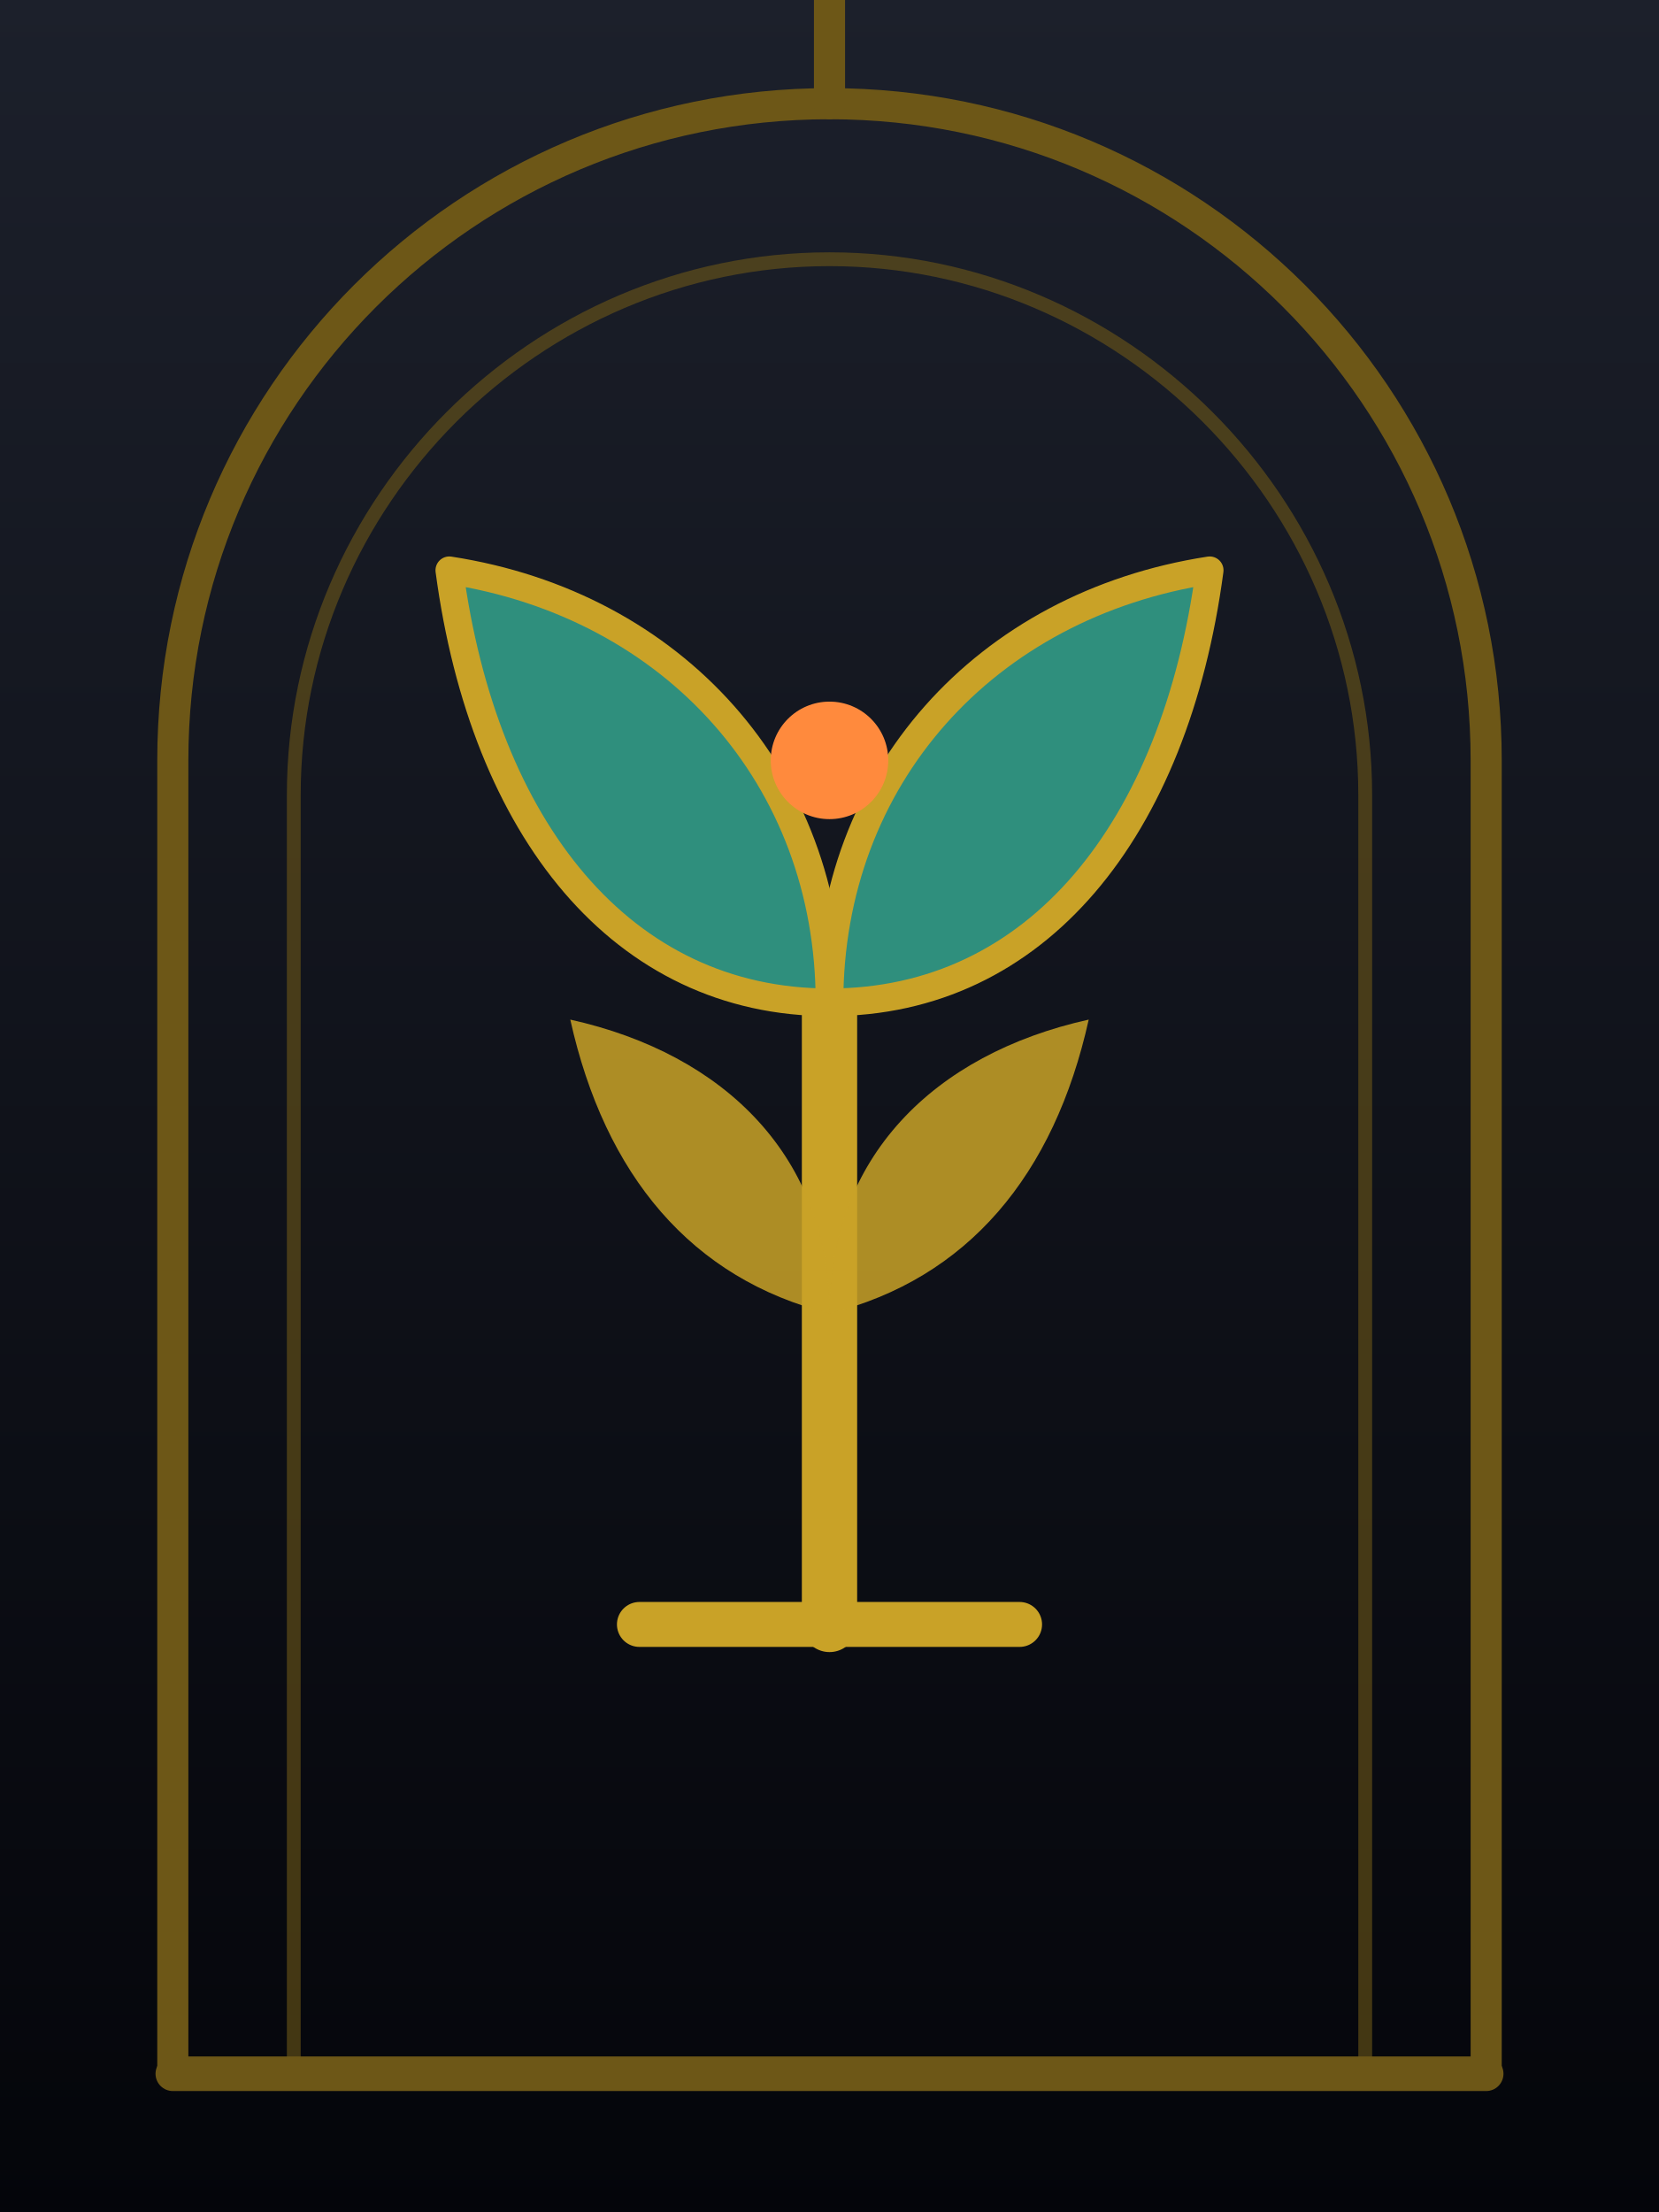
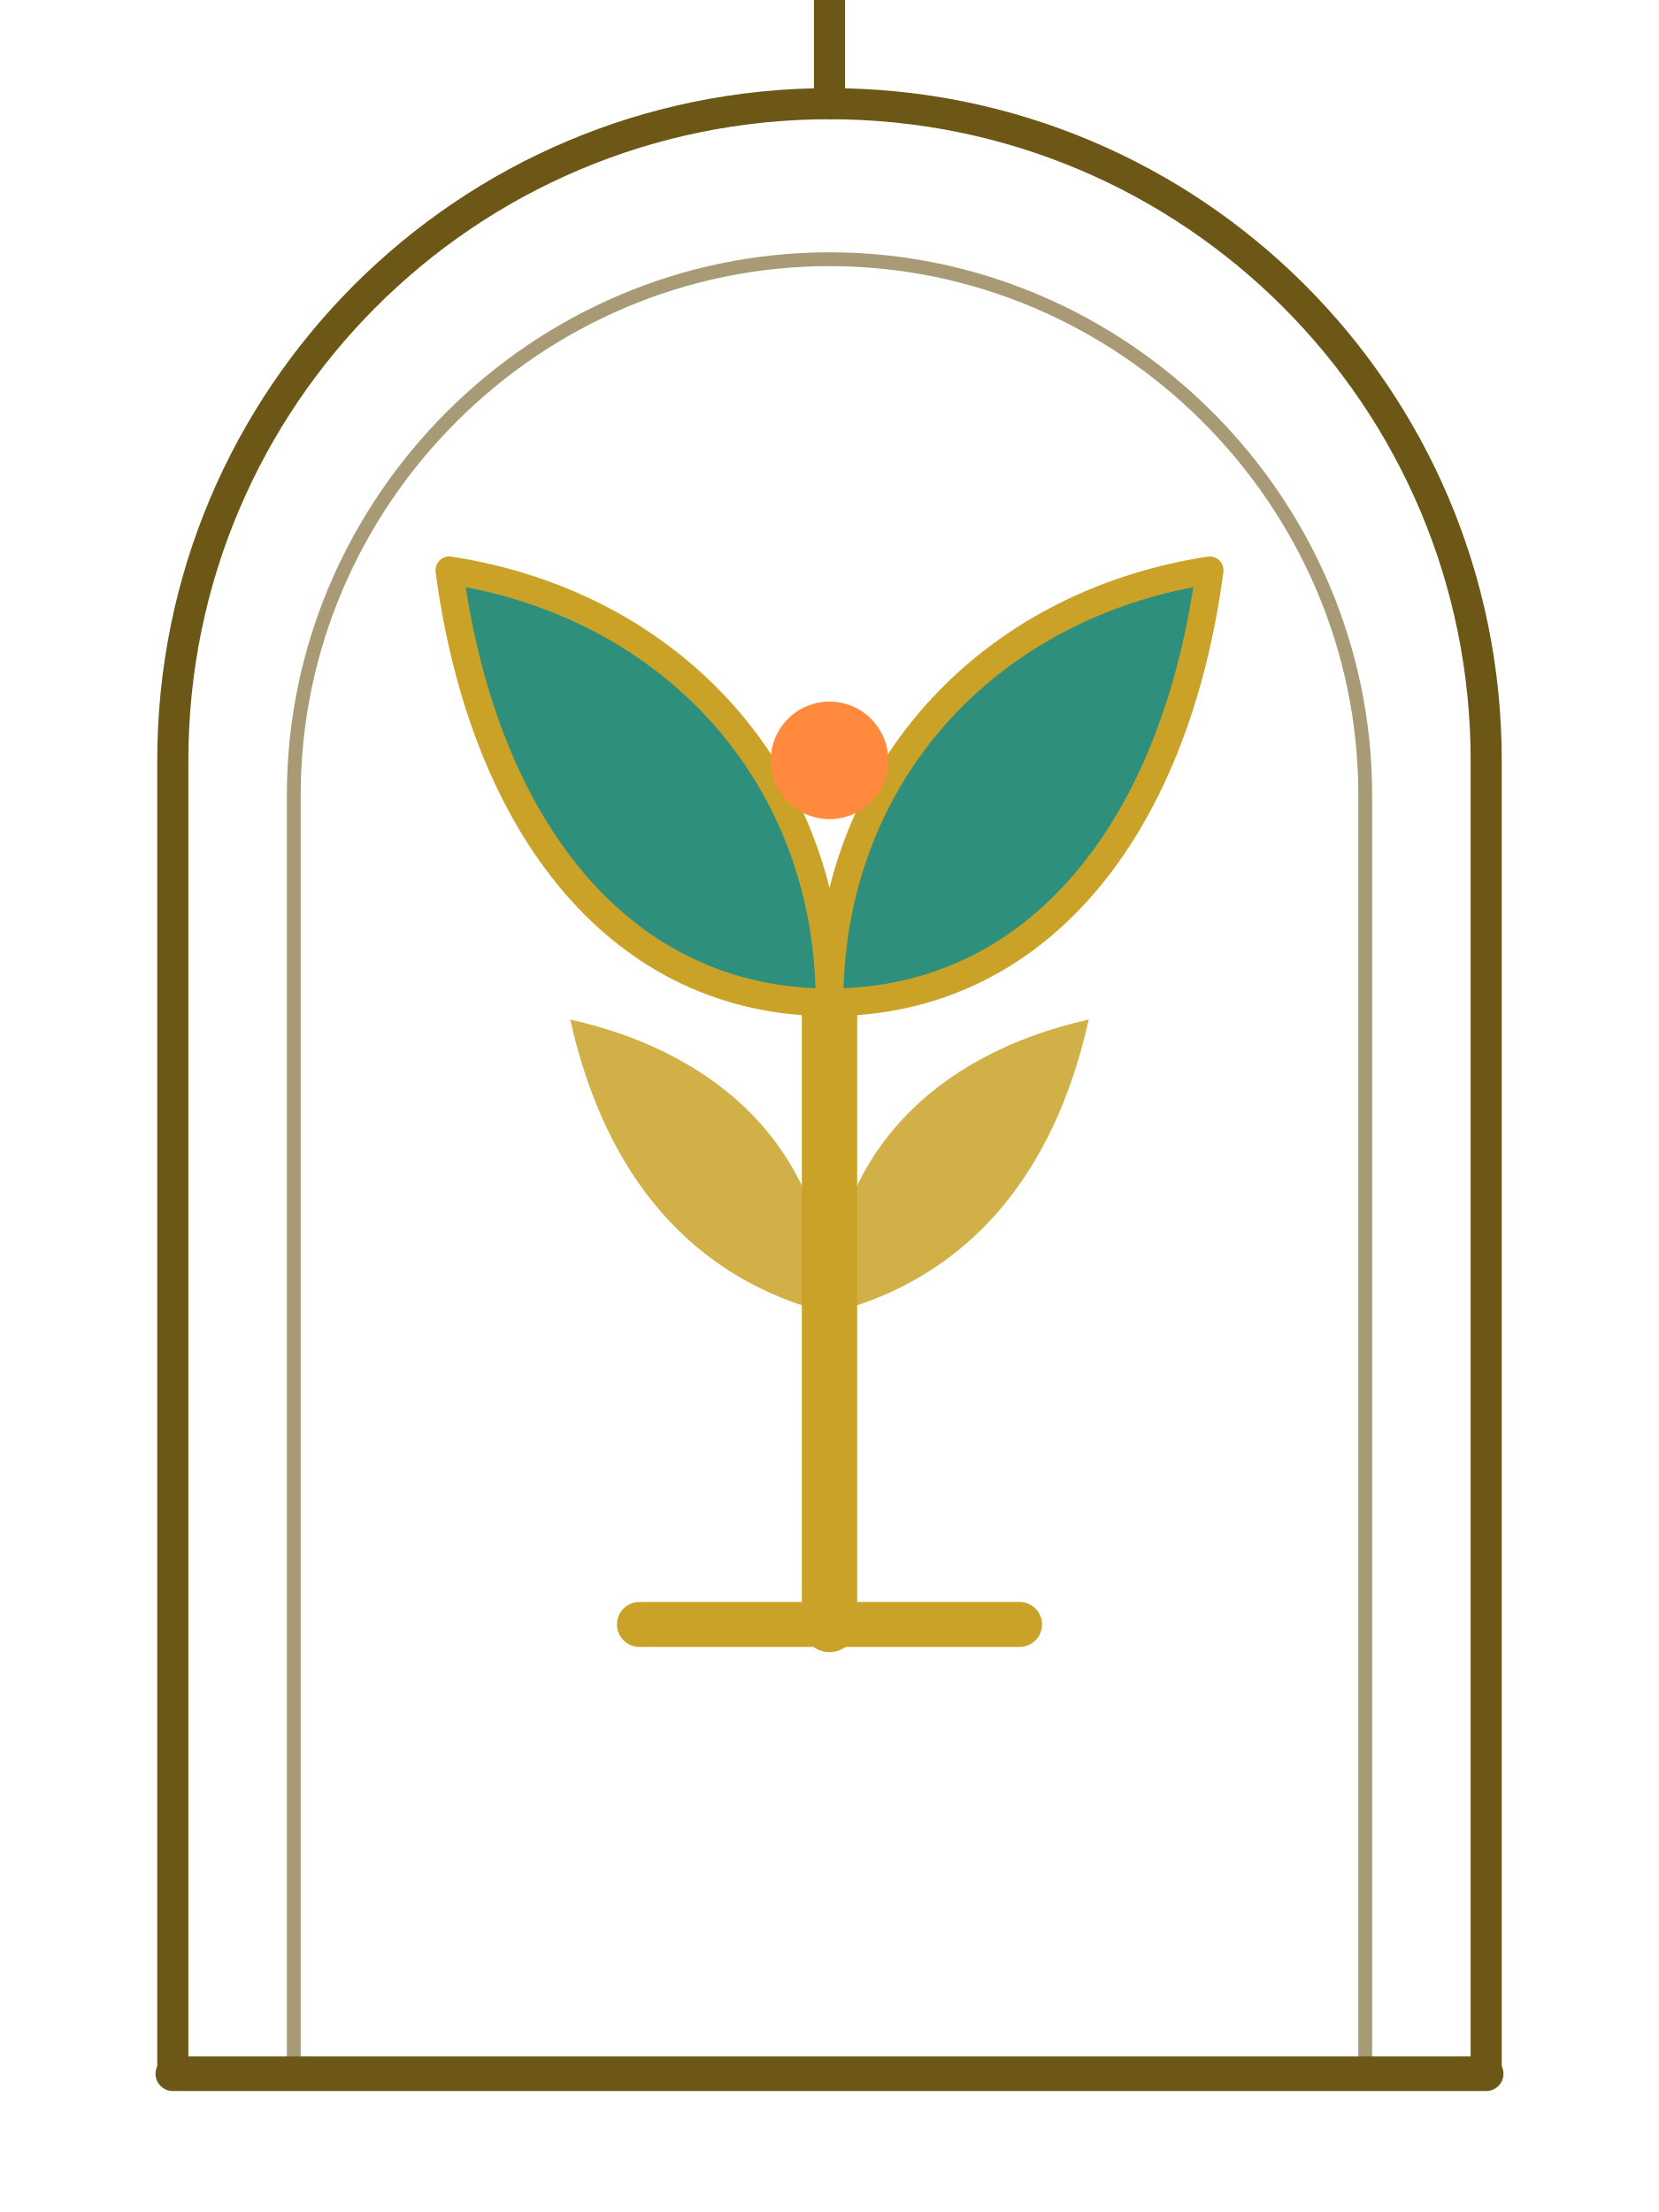
<svg xmlns="http://www.w3.org/2000/svg" viewBox="0 0 96 128" fill="none" role="img">
  <defs>
    <linearGradient id="ground" x1="0" y1="0" x2="0" y2="1">
      <stop offset="0" stop-color="#1c202b" />
      <stop offset="1" stop-color="#04050a" />
    </linearGradient>
  </defs>
-   <rect width="96" height="128" fill="url(#ground)" />
  <path d="M10 120V44c0-21 17-38 38-38s38 17 38 38v76" stroke="#6d5717" stroke-width="1.8" />
  <path d="M17 120V46c0-17 14-31 31-31s31 14 31 31v74" stroke="#6d5717" stroke-width="0.8" opacity="0.6" />
  <path d="M48 6V0" stroke="#6d5717" stroke-width="1.8" stroke-linecap="round" />
  <path d="M10 120h76" stroke="#6d5717" stroke-width="2" stroke-linecap="round" />
  <path d="M48 94V58" stroke="#c9a227" stroke-width="3.2" stroke-linecap="round" />
  <path d="M48 58c0-13 9-23 22-25-2 15-10 25-22 25Z" fill="#2f8f7d" stroke="#c9a227" stroke-width="1.6" stroke-linejoin="round" />
  <path d="M48 58c0-13-9-23-22-25 2 15 10 25 22 25Z" fill="#2f8f7d" stroke="#c9a227" stroke-width="1.6" stroke-linejoin="round" />
  <path d="M48 76c8-2 13-8 15-17-9 2-15 8-15 17Z" fill="#c9a227" opacity="0.85" />
  <path d="M48 76c-8-2-13-8-15-17 9 2 15 8 15 17Z" fill="#c9a227" opacity="0.85" />
  <circle cx="48" cy="44" r="3.4" fill="#ff8a3d" />
  <path d="M37 94h22" stroke="#c9a227" stroke-width="2.6" stroke-linecap="round" />
</svg>
